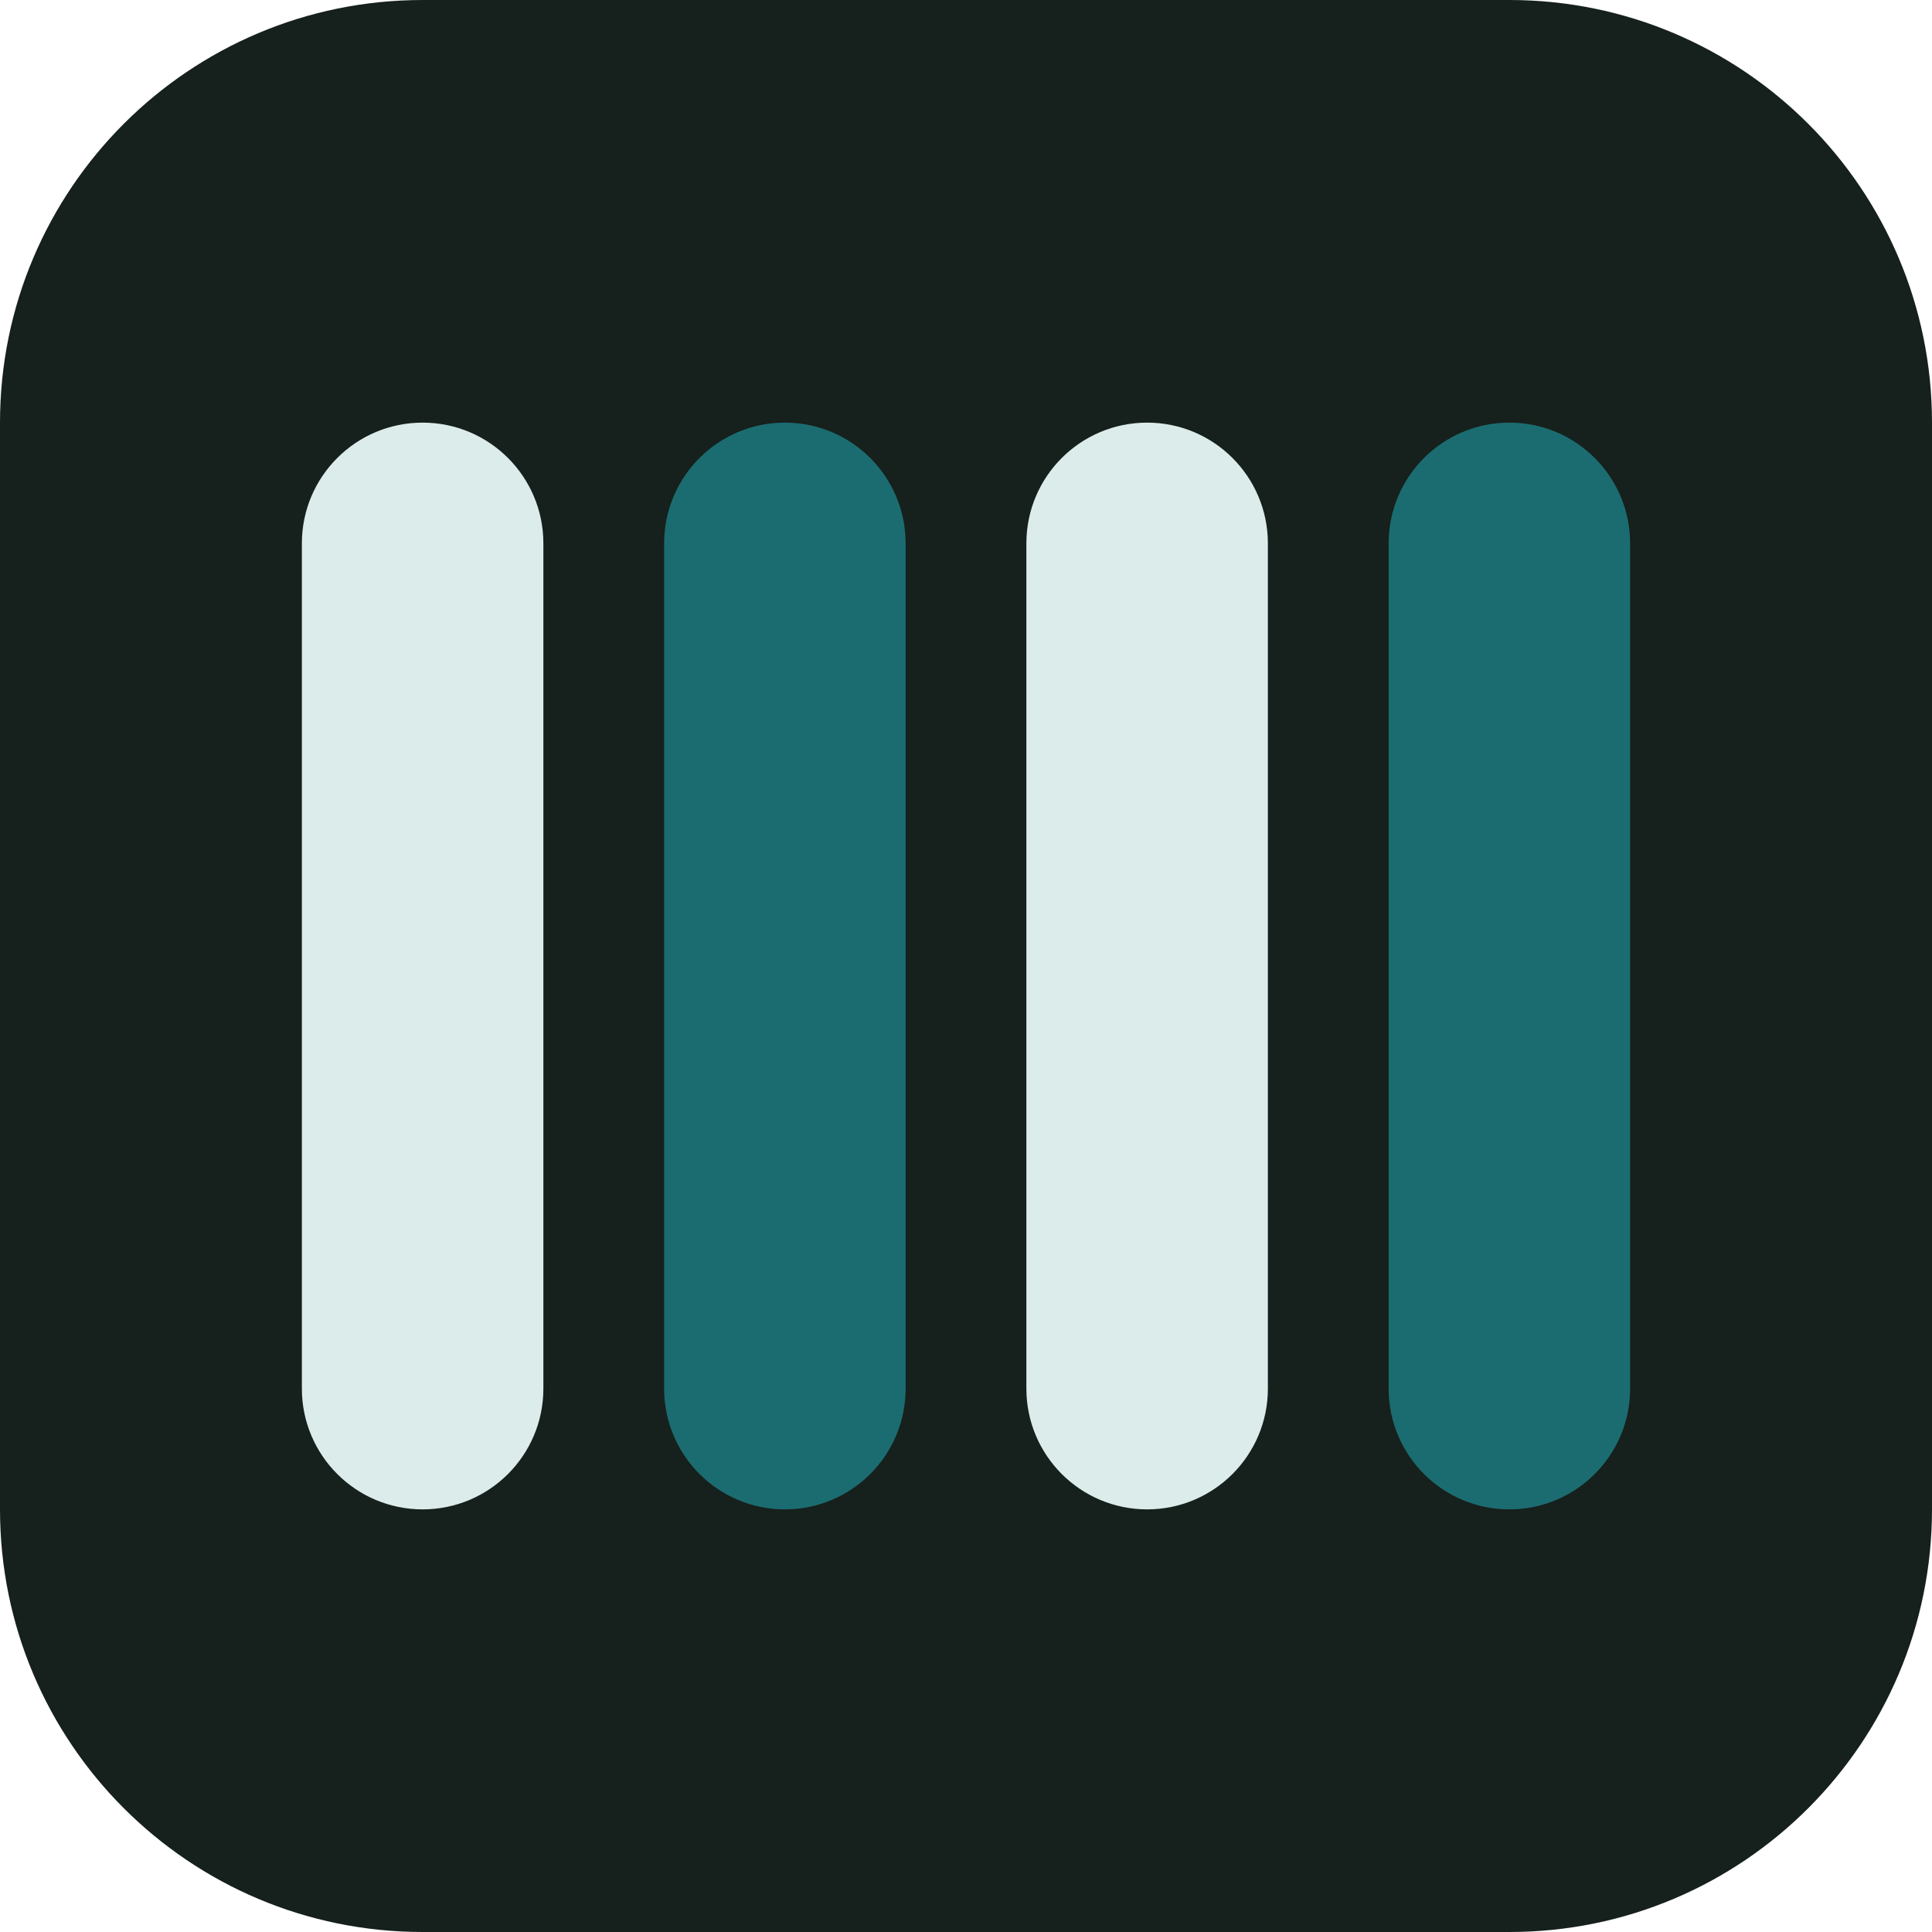
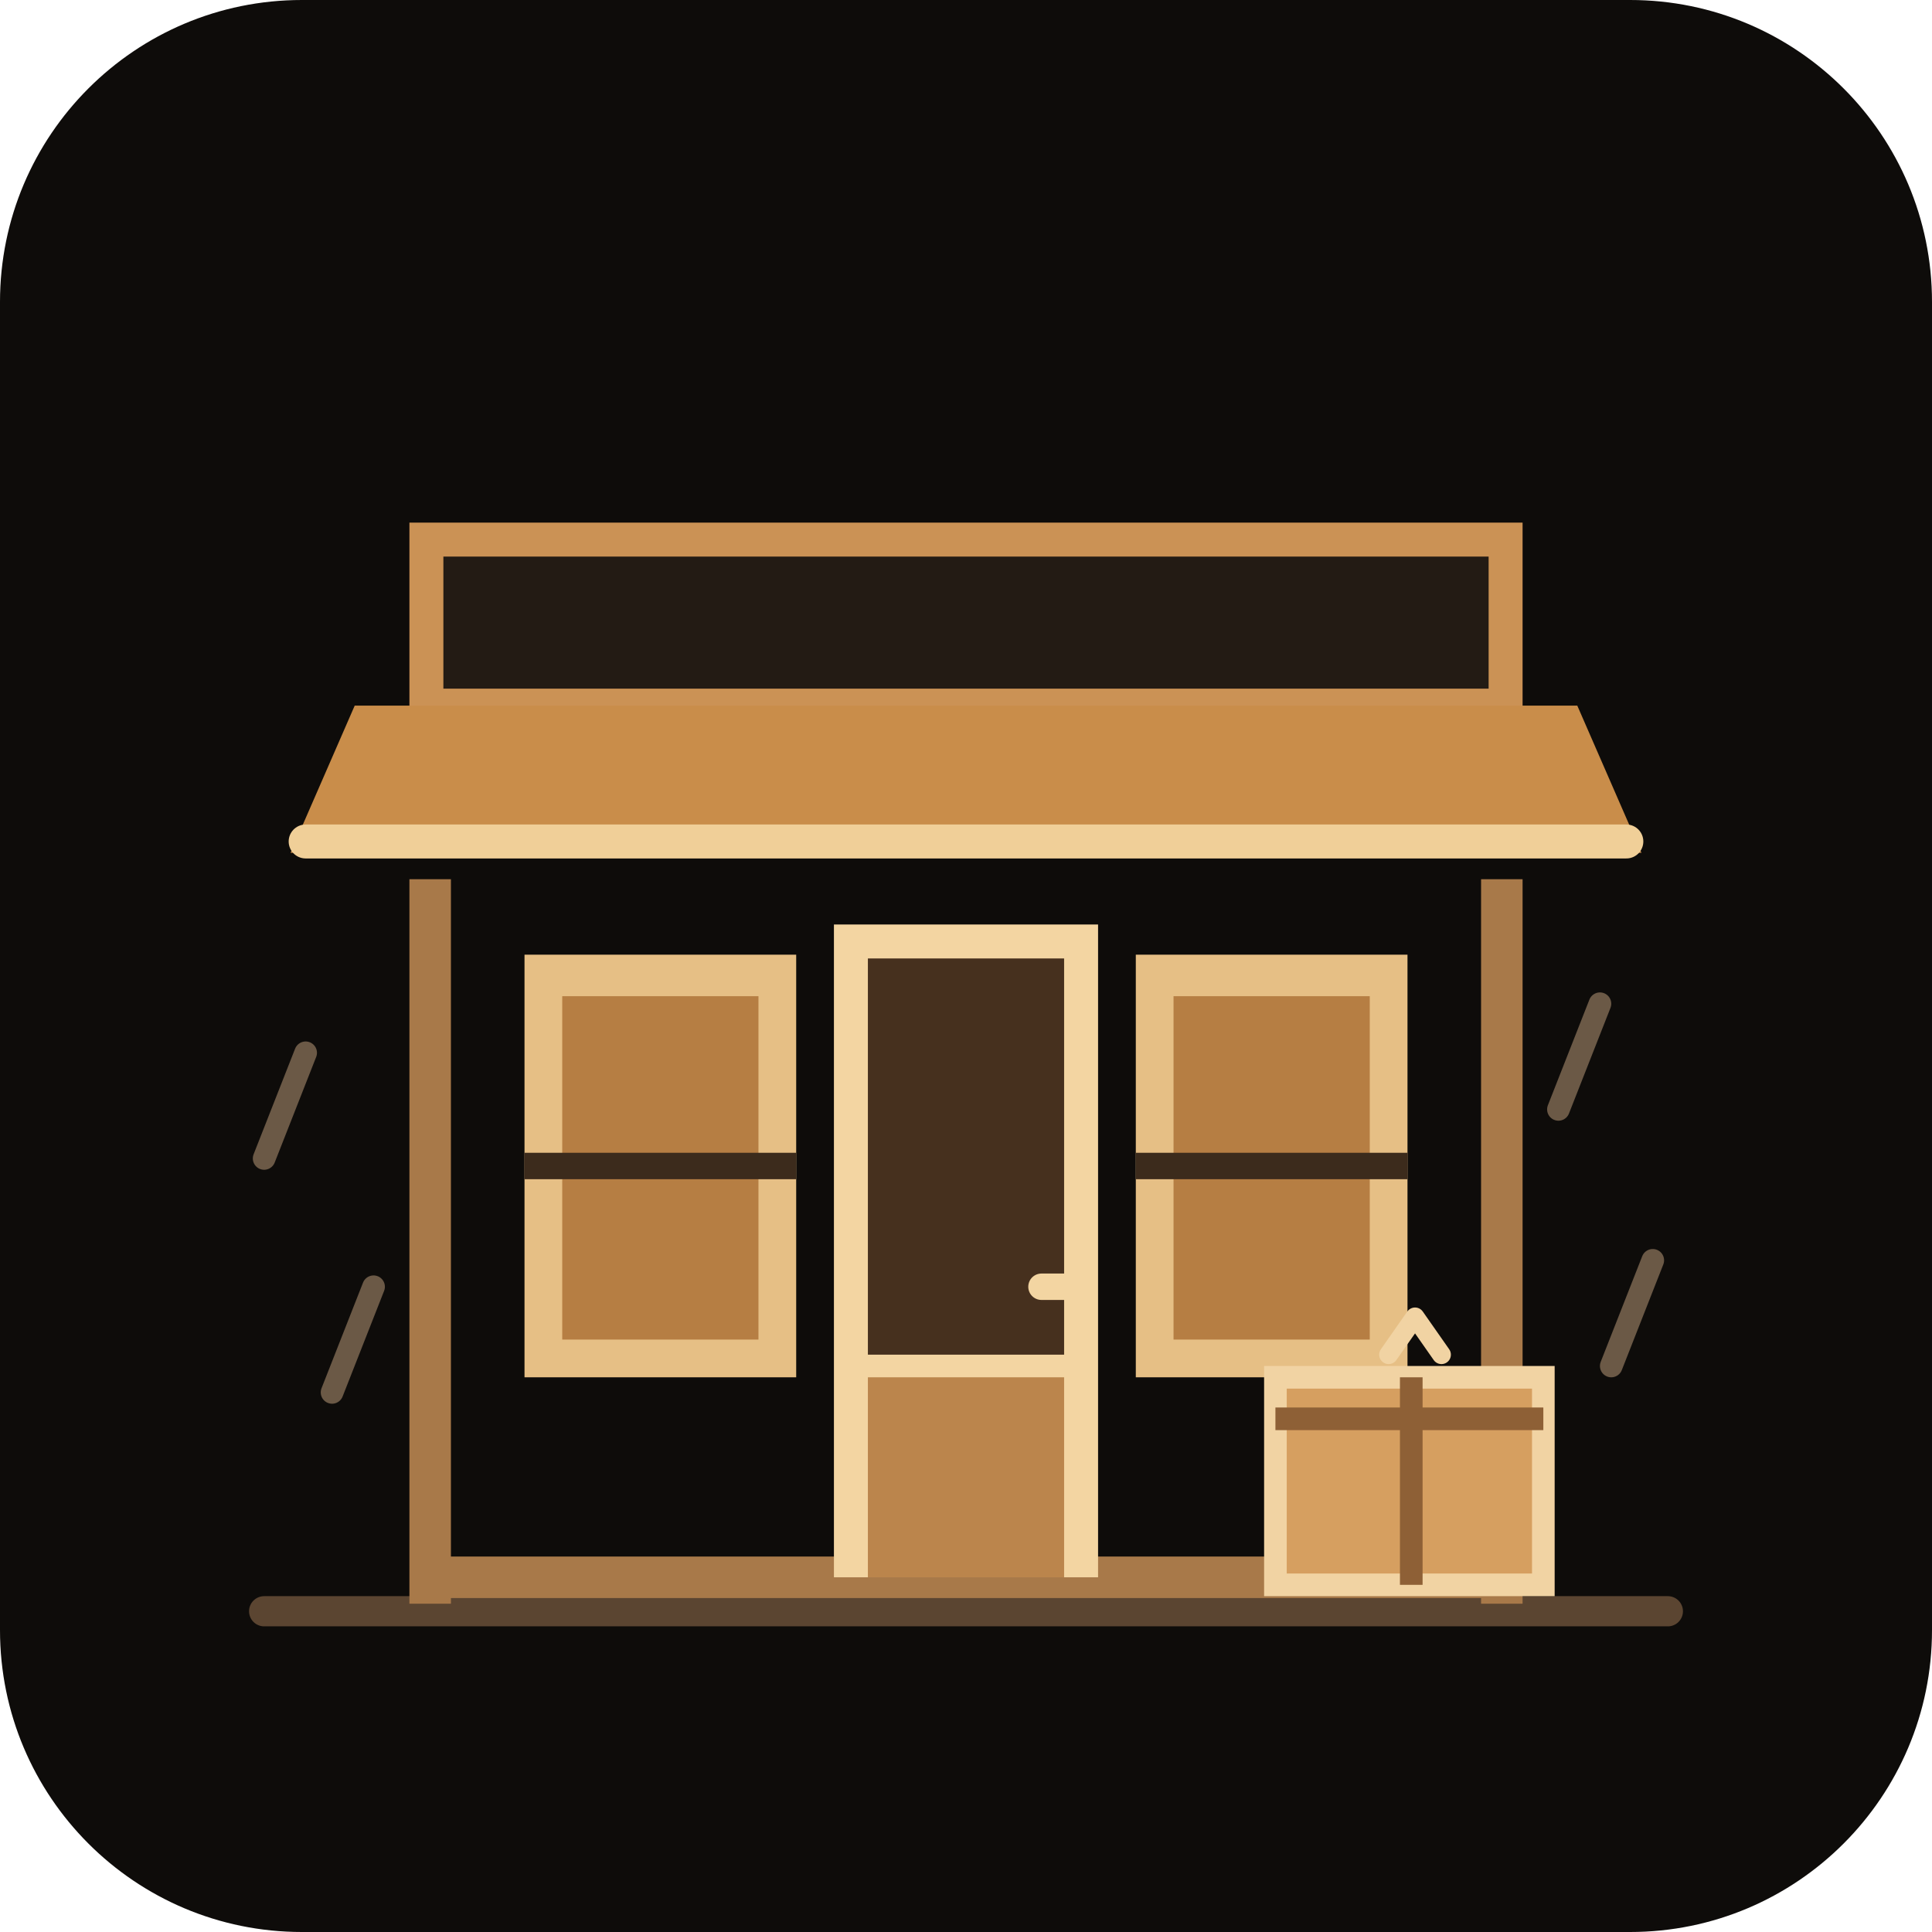
- <svg xmlns="http://www.w3.org/2000/svg" viewBox="0 0 32 32">
-   <rect width="32" height="32" rx="7" fill="#16201c" />
-   <rect x="5" y="7" width="4" height="18" rx="2" fill="#dceceb" />
-   <rect x="11" y="7" width="4" height="18" rx="2" fill="#1b6c70" />
-   <rect x="17" y="7" width="4" height="18" rx="2" fill="#dceceb" />
-   <rect x="23" y="7" width="4" height="18" rx="2" fill="#1b6c70" />
+ <svg xmlns="http://www.w3.org/2000/svg" viewBox="0 0 512 512">
+   <rect width="512" height="512" rx="80" fill="#0e0c0a" />
+   <path d="M70 427h372" stroke="#5b4531" stroke-width="8" stroke-linecap="round" />
+   <path d="M113 143h286v44H113z" fill="#231b14" stroke="#cb9255" stroke-width="9" />
+   <path d="M94 187h324l17 39H77z" fill="#c98d4a" />
+   <path d="M81 223h350" stroke="#f0cf98" stroke-width="9" stroke-linecap="round" />
+   <path d="M114 233v192m284-192v192" stroke="#a87949" stroke-width="11" />
+   <path d="M114 418h284" stroke="#a87949" stroke-width="11" />
+   <path d="M139 253h72v112h-72z" fill="#e6bf85" />
+   <path d="M149 264h52v91h-52z" fill="#b67e43" />
+   <path d="M139 309h72" stroke="#3c2b1c" stroke-width="7" />
+   <path d="M301 253h72v112h-72z" fill="#e6bf85" />
+   <path d="M311 264h52v91h-52z" fill="#b67e43" />
+   <path d="M301 309h72" stroke="#3c2b1c" stroke-width="7" />
+   <path d="M221 245h70v173h-70z" fill="#f3d5a2" />
+   <path d="M230 254h52v105h-52z" fill="#46301e" />
+   <path d="M230 365h52v53h-52z" fill="#bb854c" />
+   <path d="M276 341h9" stroke="#f3d5a2" stroke-width="7" stroke-linecap="round" />
+   <path d="M338 365h71v55h-71z" fill="#d69f60" stroke="#f1d3a3" stroke-width="6" />
+   <path d="M338 376h71m-35-11v55" stroke="#8e6036" stroke-width="6" />
+   <path d="m368 359 7-10 7 10" fill="none" stroke="#f1d3a3" stroke-width="5" stroke-linecap="round" stroke-linejoin="round" />
+   <path d="m81 279-11 28m29 34-11 28m336-103-11 28m25 40-11 28" stroke="#6b5946" stroke-width="6" stroke-linecap="round" />
</svg>
